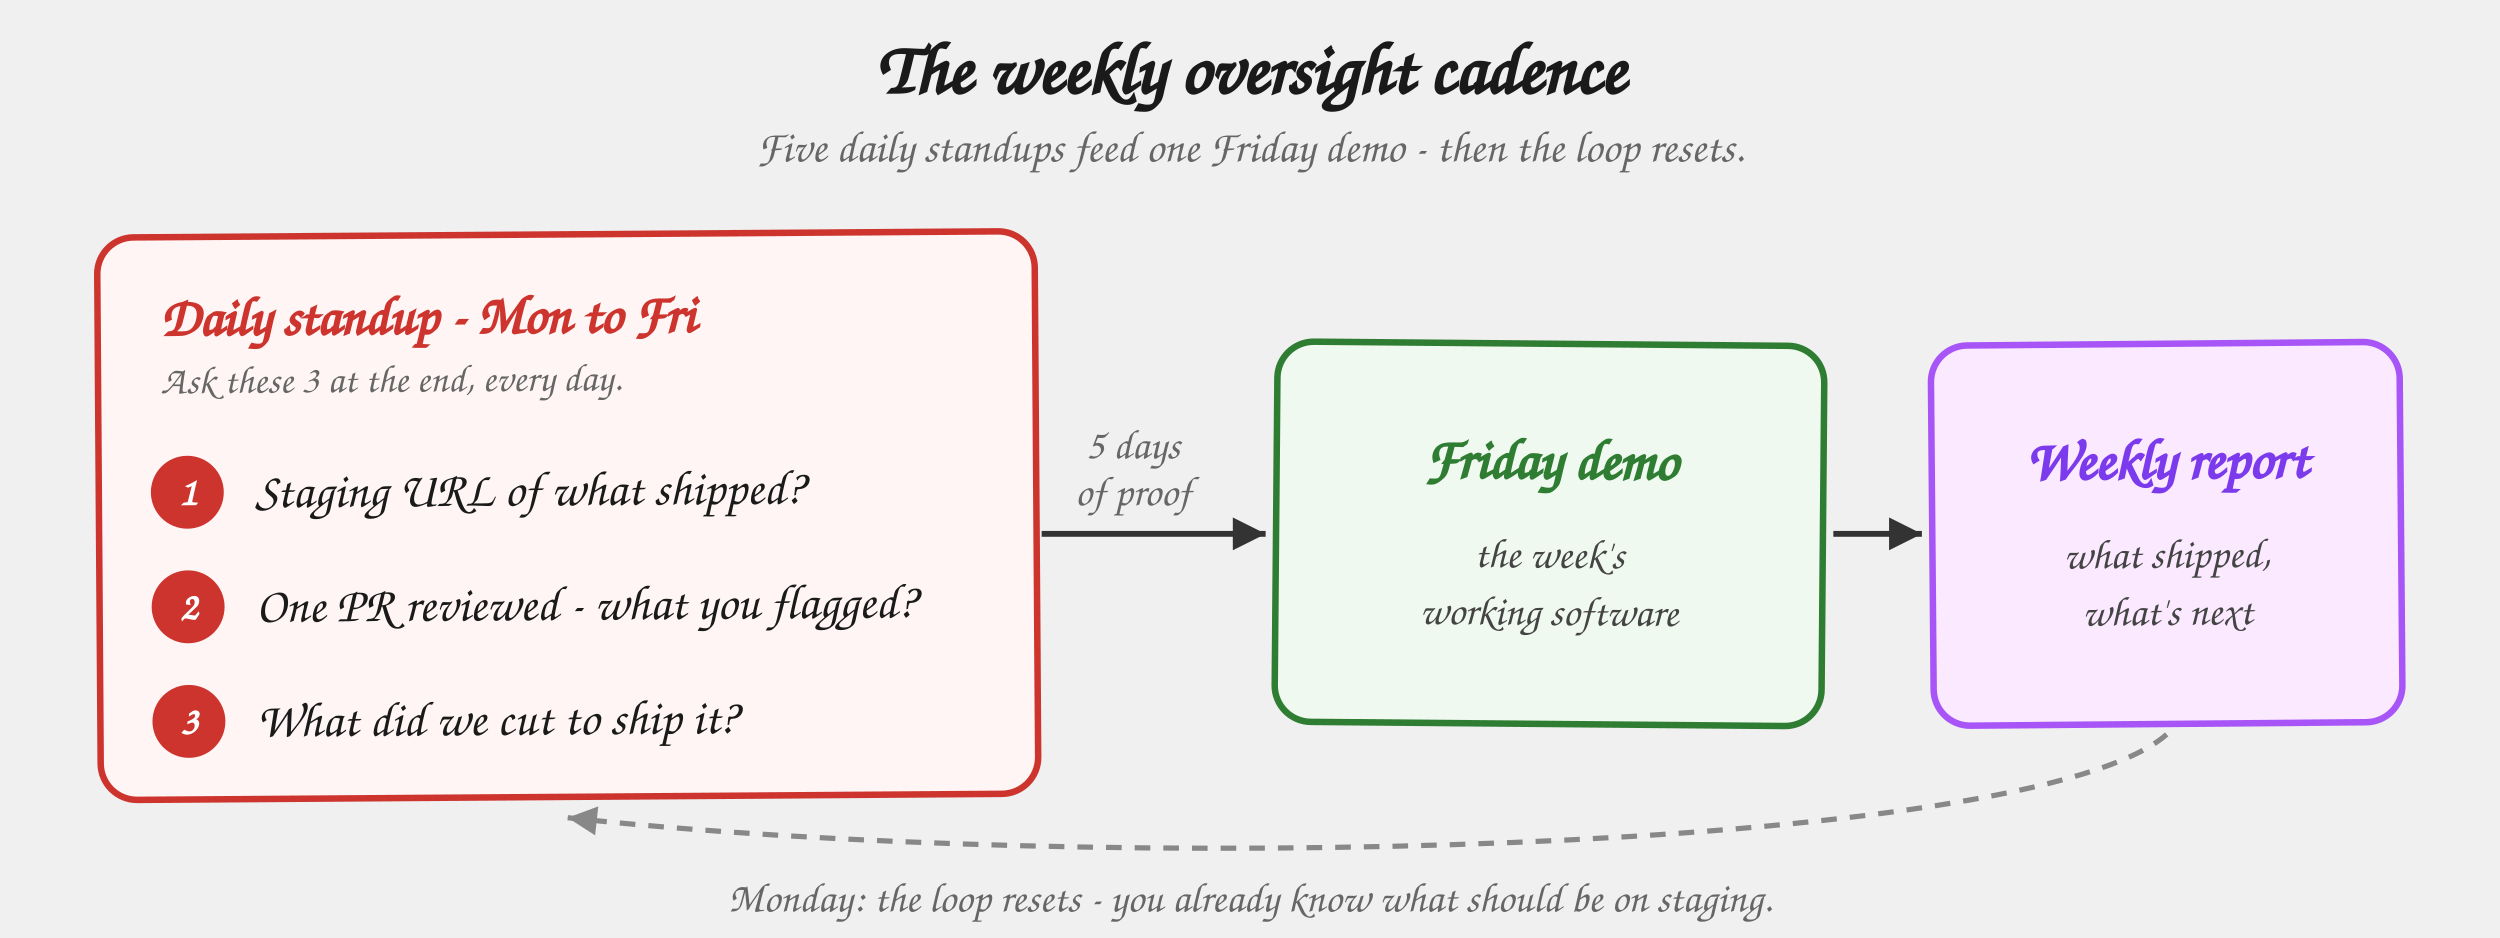
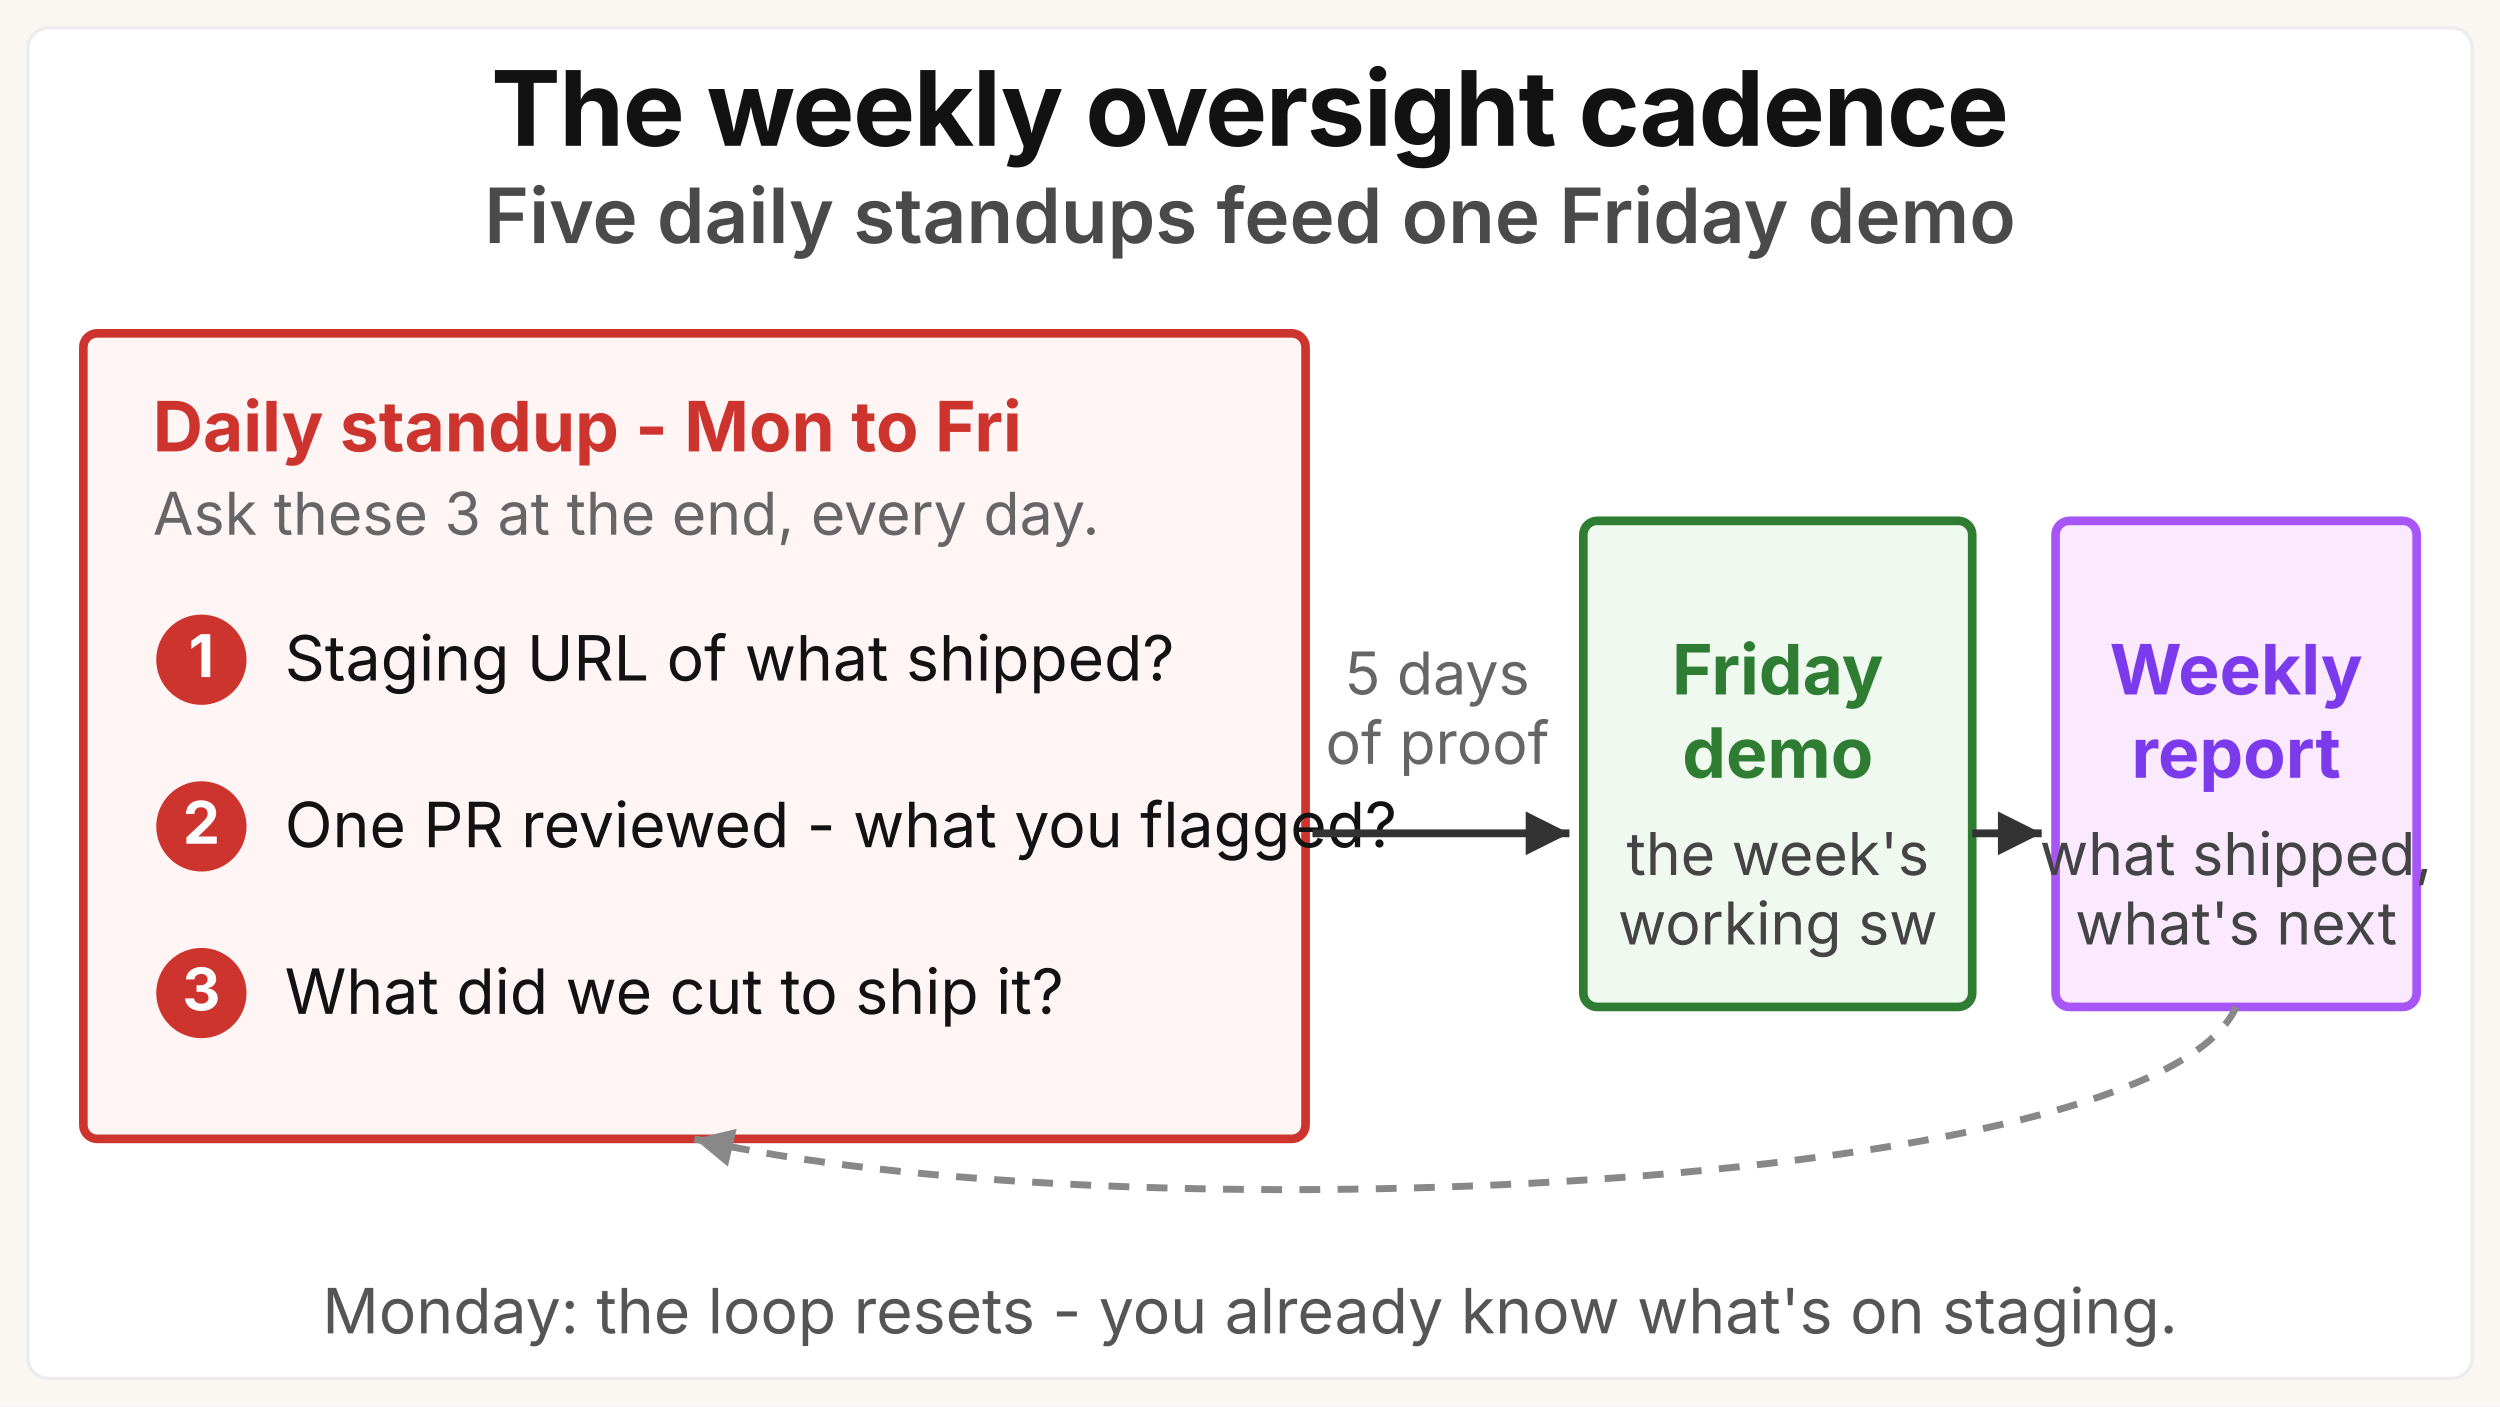
- <svg xmlns="http://www.w3.org/2000/svg" viewBox="0 0 960 360" role="img" aria-labelledby="cadence-title">
+ <svg xmlns="http://www.w3.org/2000/svg" viewBox="0 0 720 405" role="img" aria-labelledby="cadence-title cadence-desc">
  <defs>
    <style>
-       .h       { font-family: "Caveat", "Patrick Hand", "Comic Sans MS", cursive; }
-       .title   { font-size: 28px; font-weight: 700; fill: #1a1a1a; }
-       .sub     { font-size: 17px; fill: #666; font-style: italic; }
-       .panel-t { font-size: 21px; font-weight: 700; fill: #cc342d; }
-       .panel-s { font-size: 15px; fill: #666; font-style: italic; }
-       .q       { font-size: 19px; fill: #1a1a1a; }
-       .num     { font-size: 15px; font-weight: 700; fill: #fff; }
-       .card-t  { font-size: 22px; font-weight: 700; }
-       .card-tg { fill: #2e7d32; }
-       .card-tp { fill: #7c3aed; }
-       .card-s  { font-size: 16px; fill: #444; }
-       .arrow-l { font-size: 16px; fill: #666; font-style: italic; }
-       .note    { font-size: 16px; fill: #666; font-style: italic; }
-       .panel   { fill: #fff5f5; stroke: #cc342d; stroke-width: 2.5; }
-       .card-g  { fill: #f0f9f0; stroke: #2e7d32; stroke-width: 2.5; }
-       .card-p  { fill: #fbe9ff; stroke: #a855f7; stroke-width: 2.5; }
-       .numdot  { fill: #cc342d; }
-       .arrow   { stroke: #333; stroke-width: 2.25; fill: none; }
-       .loop    { stroke: #888; stroke-width: 2; fill: none; stroke-dasharray: 6 5; }
+       .gk    { font-family: "Space Grotesk", "Inter", system-ui, sans-serif; }
+       .sys   { font-family: system-ui, -apple-system, "Segoe UI", sans-serif; }
+       .title { font-size: 30px; font-weight: 700; fill: #121212; letter-spacing: -0.4px; }
+       .msg   { font-size: 22px; font-weight: 600; fill: #4a4a4a; }
+       .pt    { font-size: 20px; font-weight: 700; fill: #cc342d; }
+       .ps    { font-size: 17px; font-weight: 400; fill: #666666; }
+       .q     { font-size: 18px; font-weight: 400; fill: #121212; }
+       .num   { font-size: 17px; font-weight: 700; fill: #ffffff; }
+       .ct    { font-size: 20px; font-weight: 700; }
+       .cs    { font-size: 17px; font-weight: 400; fill: #444444; }
+       .lbl   { font-size: 17px; font-weight: 400; fill: #666666; }
+       .note  { font-size: 18px; font-weight: 400; fill: #555555; }
    </style>
    <marker id="cah" viewBox="0 0 10 10" refX="8" refY="5" markerWidth="7" markerHeight="7" orient="auto-start-reverse">
-       <path d="M 0 1 L 8 5 L 0 9 z" fill="#333" />
+       <path d="M 0 1 L 8 5 L 0 9 z" fill="#333333" />
    </marker>
    <marker id="cahg" viewBox="0 0 10 10" refX="8" refY="5" markerWidth="7" markerHeight="7" orient="auto-start-reverse">
-       <path d="M 0 1 L 8 5 L 0 9 z" fill="#888" />
+       <path d="M 0 1 L 8 5 L 0 9 z" fill="#888888" />
    </marker>
  </defs>
-   <text x="480" y="36" text-anchor="middle" class="h title">The weekly oversight cadence</text>
-   <text x="480" y="62" text-anchor="middle" class="h sub">Five daily standups feed one Friday demo - then the loop resets.</text>
-   <g transform="translate(38,90) rotate(-0.4 180 108)">
-     <rect width="360" height="216" rx="14" class="panel" />
-     <text x="24" y="38" class="h panel-t">Daily standup - Mon to Fri</text>
-     <text x="24" y="60" class="h panel-s">Ask these 3 at the end, every day.</text>
-     <circle cx="34" cy="98" r="14" class="numdot" />
-     <text x="34" y="103" text-anchor="middle" class="h num">1</text>
-     <text x="60" y="104" class="h q">Staging URL of what shipped?</text>
-     <circle cx="34" cy="142" r="14" class="numdot" />
-     <text x="34" y="147" text-anchor="middle" class="h num">2</text>
-     <text x="60" y="148" class="h q">One PR reviewed - what you flagged?</text>
-     <circle cx="34" cy="186" r="14" class="numdot" />
-     <text x="34" y="191" text-anchor="middle" class="h num">3</text>
-     <text x="60" y="192" class="h q">What did we cut to ship it?</text>
+   <rect width="720" height="405" fill="#faf7f2" />
+   <rect x="8" y="8" width="704" height="389" rx="6" fill="#ffffff" stroke="#ececec" stroke-width="1" />
+   <text x="360" y="42" text-anchor="middle" class="gk title">The weekly oversight cadence</text>
+   <text x="360" y="70" text-anchor="middle" class="gk msg">Five daily standups feed one Friday demo</text>
+   <g>
+     <rect x="24" y="96" width="352" height="232" rx="4" fill="#fff5f5" stroke="#cc342d" stroke-width="2.5" />
+     <text x="44" y="130" class="gk pt">Daily standup - Mon to Fri</text>
+     <text x="44" y="154" class="sys ps">Ask these 3 at the end, every day.</text>
+     <circle cx="58" cy="190" r="13" fill="#cc342d" />
+     <text x="58" y="195" text-anchor="middle" class="gk num">1</text>
+     <text x="82" y="196" class="gk q">Staging URL of what shipped?</text>
+     <circle cx="58" cy="238" r="13" fill="#cc342d" />
+     <text x="58" y="243" text-anchor="middle" class="gk num">2</text>
+     <text x="82" y="244" class="gk q">One PR reviewed - what you flagged?</text>
+     <circle cx="58" cy="286" r="13" fill="#cc342d" />
+     <text x="58" y="291" text-anchor="middle" class="gk num">3</text>
+     <text x="82" y="292" class="gk q">What did we cut to ship it?</text>
  </g>
-   <text x="435" y="176" text-anchor="middle" class="h arrow-l">5 days</text>
-   <text x="435" y="194" text-anchor="middle" class="h arrow-l">of proof</text>
-   <path d="M 400 205 L 486 205" class="arrow" marker-end="url(#cah)" />
-   <g transform="translate(490,132) rotate(0.5 105 73)">
-     <rect width="210" height="146" rx="14" class="card-g" />
-     <text x="105" y="52" text-anchor="middle" class="h card-t card-tg">Friday demo</text>
-     <text x="105" y="86" text-anchor="middle" class="h card-s">the week's</text>
-     <text x="105" y="108" text-anchor="middle" class="h card-s">working software</text>
+   <text x="414" y="200" text-anchor="middle" class="sys lbl">5 days</text>
+   <text x="414" y="220" text-anchor="middle" class="sys lbl">of proof</text>
+   <path d="M 378 240 L 452 240" stroke="#333333" stroke-width="2.25" fill="none" marker-end="url(#cah)" />
+   <g>
+     <rect x="456" y="150" width="112" height="140" rx="4" fill="#f0f9f0" stroke="#2e7d32" stroke-width="2.5" />
+     <text x="512" y="200" text-anchor="middle" class="gk ct" fill="#2e7d32">Friday</text>
+     <text x="512" y="224" text-anchor="middle" class="gk ct" fill="#2e7d32">demo</text>
+     <text x="512" y="252" text-anchor="middle" class="sys cs">the week's</text>
+     <text x="512" y="272" text-anchor="middle" class="sys cs">working sw</text>
  </g>
-   <path d="M 704 205 L 738 205" class="arrow" marker-end="url(#cah)" />
-   <g transform="translate(742,132) rotate(-0.5 90 73)">
-     <rect width="180" height="146" rx="14" class="card-p" />
-     <text x="90" y="52" text-anchor="middle" class="h card-t card-tp">Weekly report</text>
-     <text x="90" y="86" text-anchor="middle" class="h card-s">what shipped,</text>
-     <text x="90" y="108" text-anchor="middle" class="h card-s">what's next</text>
+   <path d="M 568 240 L 588 240" stroke="#333333" stroke-width="2.25" fill="none" marker-end="url(#cah)" />
+   <g>
+     <rect x="592" y="150" width="104" height="140" rx="4" fill="#fbe9ff" stroke="#a855f7" stroke-width="2.5" />
+     <text x="644" y="200" text-anchor="middle" class="gk ct" fill="#7c3aed">Weekly</text>
+     <text x="644" y="224" text-anchor="middle" class="gk ct" fill="#7c3aed">report</text>
+     <text x="644" y="252" text-anchor="middle" class="sys cs">what shipped,</text>
+     <text x="644" y="272" text-anchor="middle" class="sys cs">what's next</text>
  </g>
-   <path d="M 832 282 C 780 328, 420 336, 218 314" class="loop" marker-end="url(#cahg)" />
-   <text x="480" y="350" text-anchor="middle" class="h note">Monday: the loop resets - you already know what should be on staging.</text>
+   <path d="M 644 290 C 620 344, 320 356, 200 328" stroke="#888888" stroke-width="2" fill="none" stroke-dasharray="6 5" marker-end="url(#cahg)" />
+   <text x="360" y="384" text-anchor="middle" class="sys note">Monday: the loop resets - you already know what's on staging.</text>
</svg>
